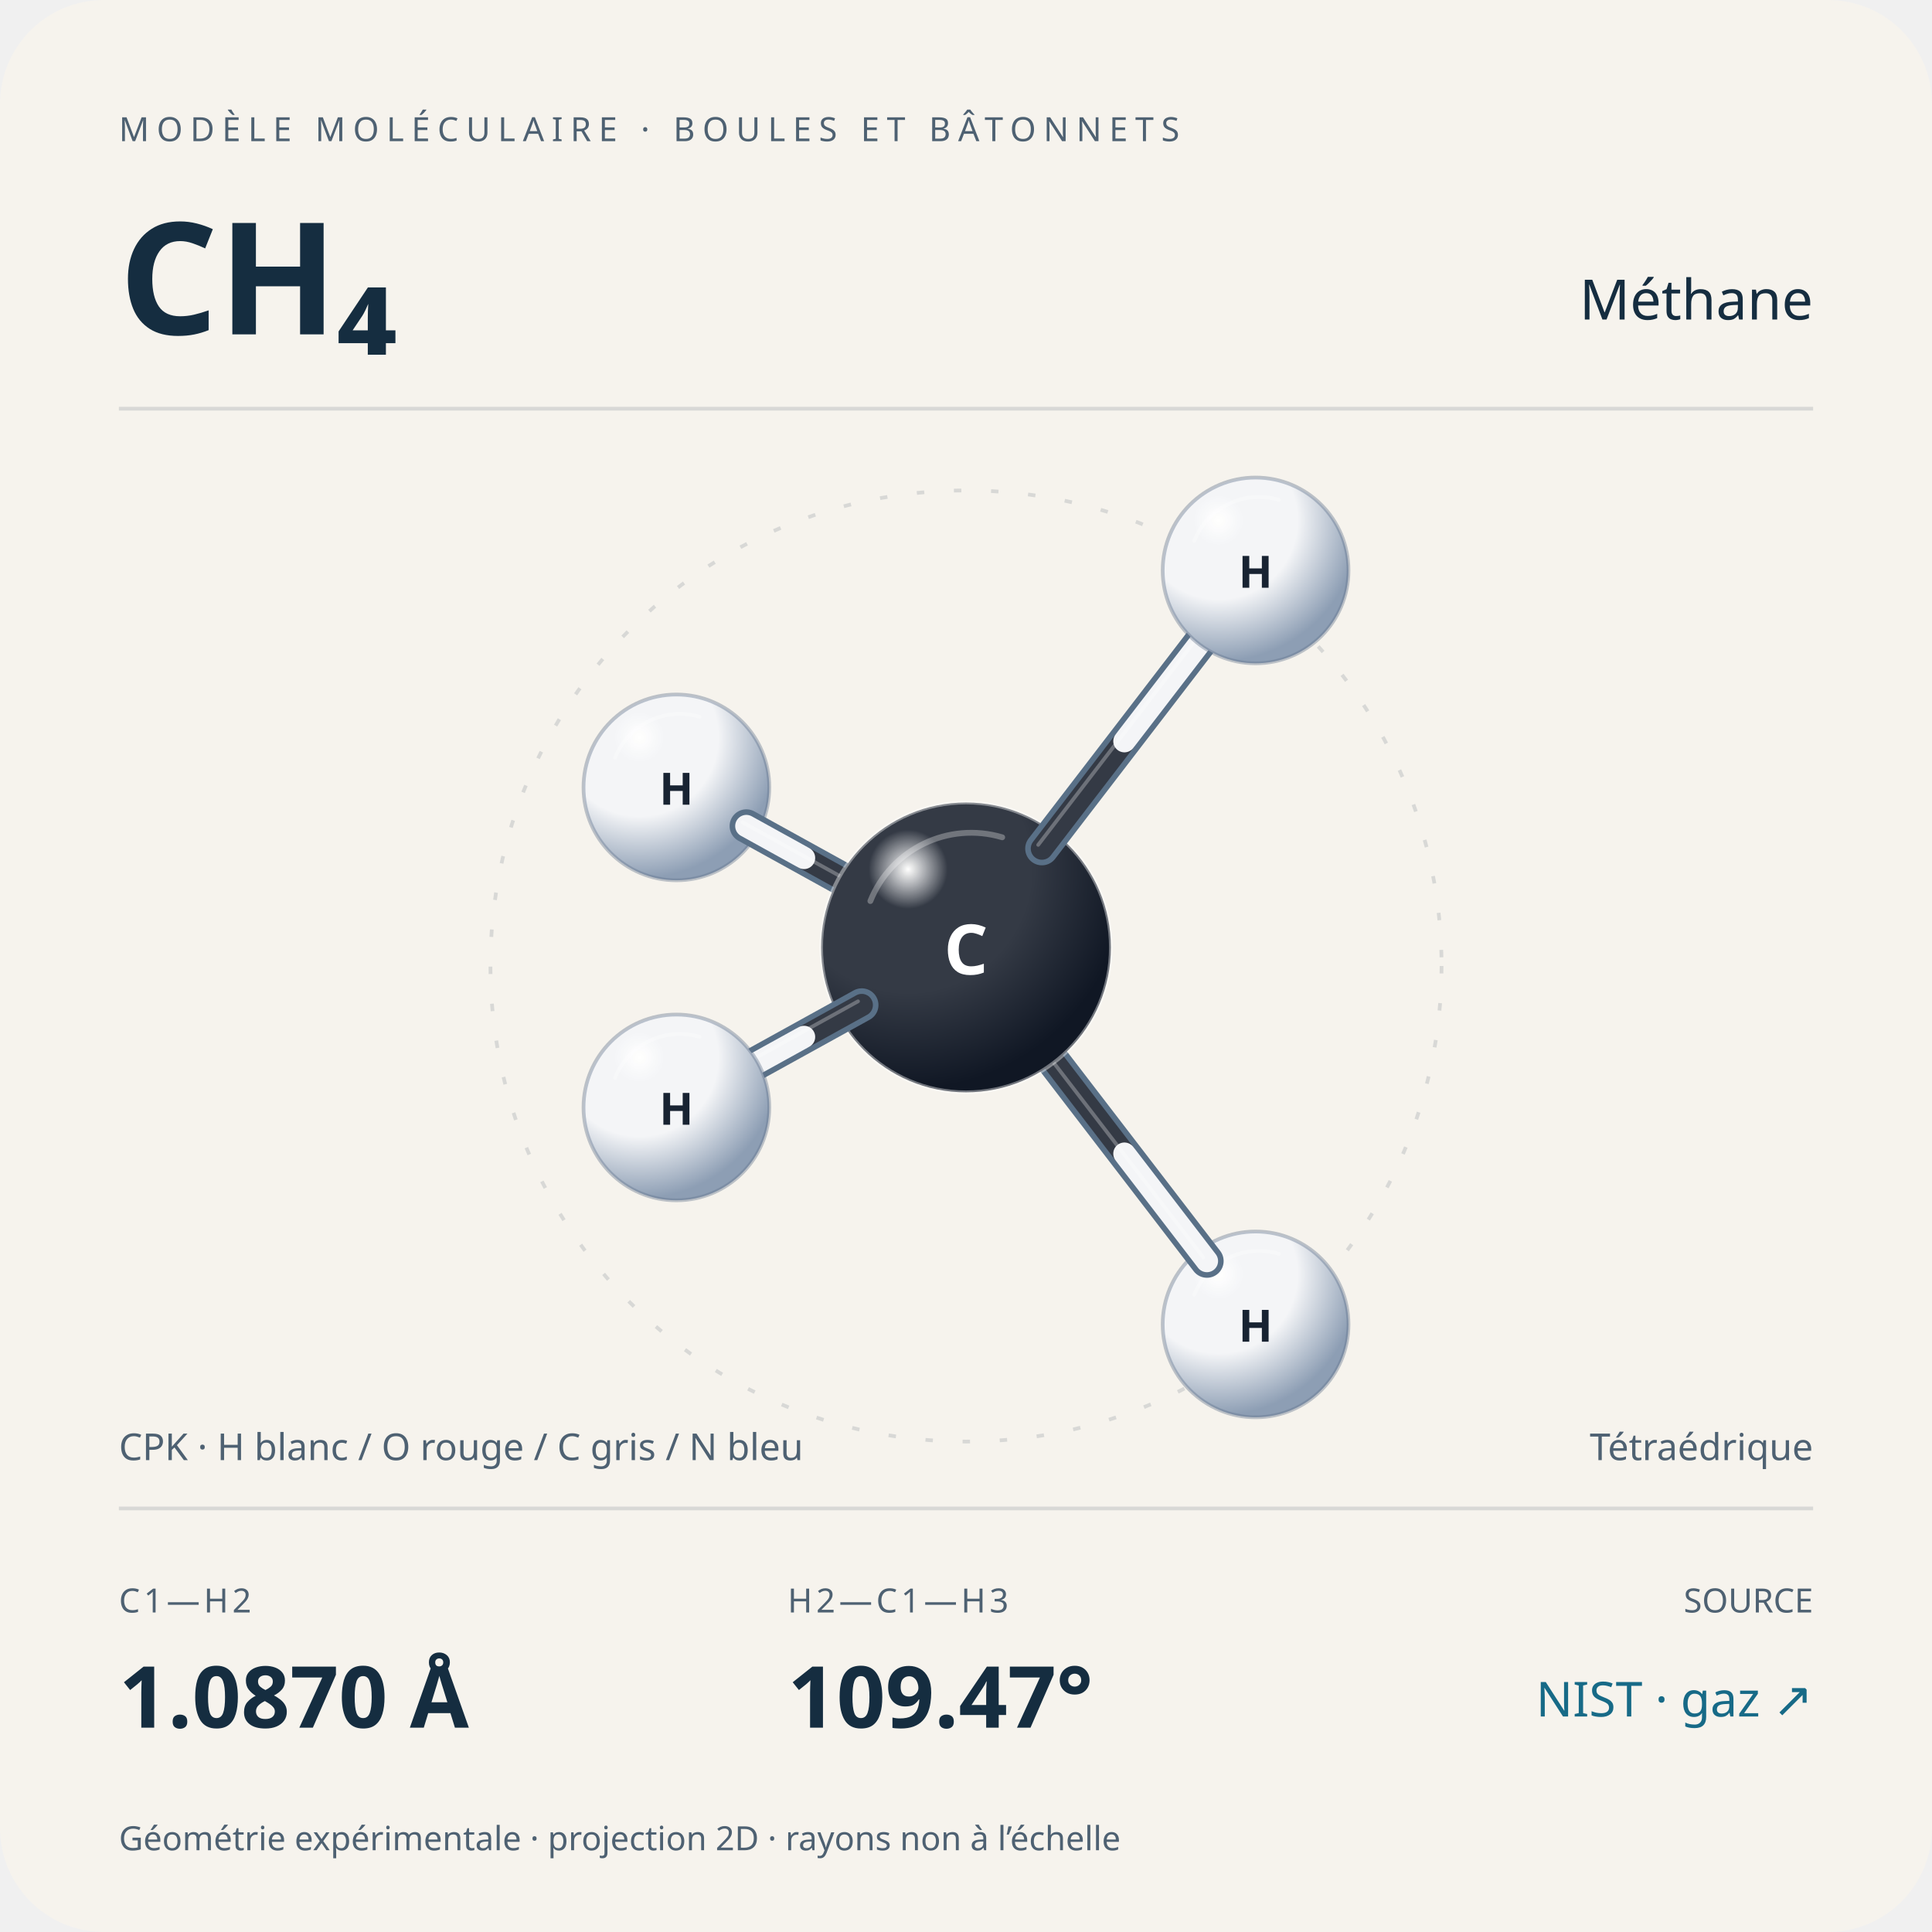
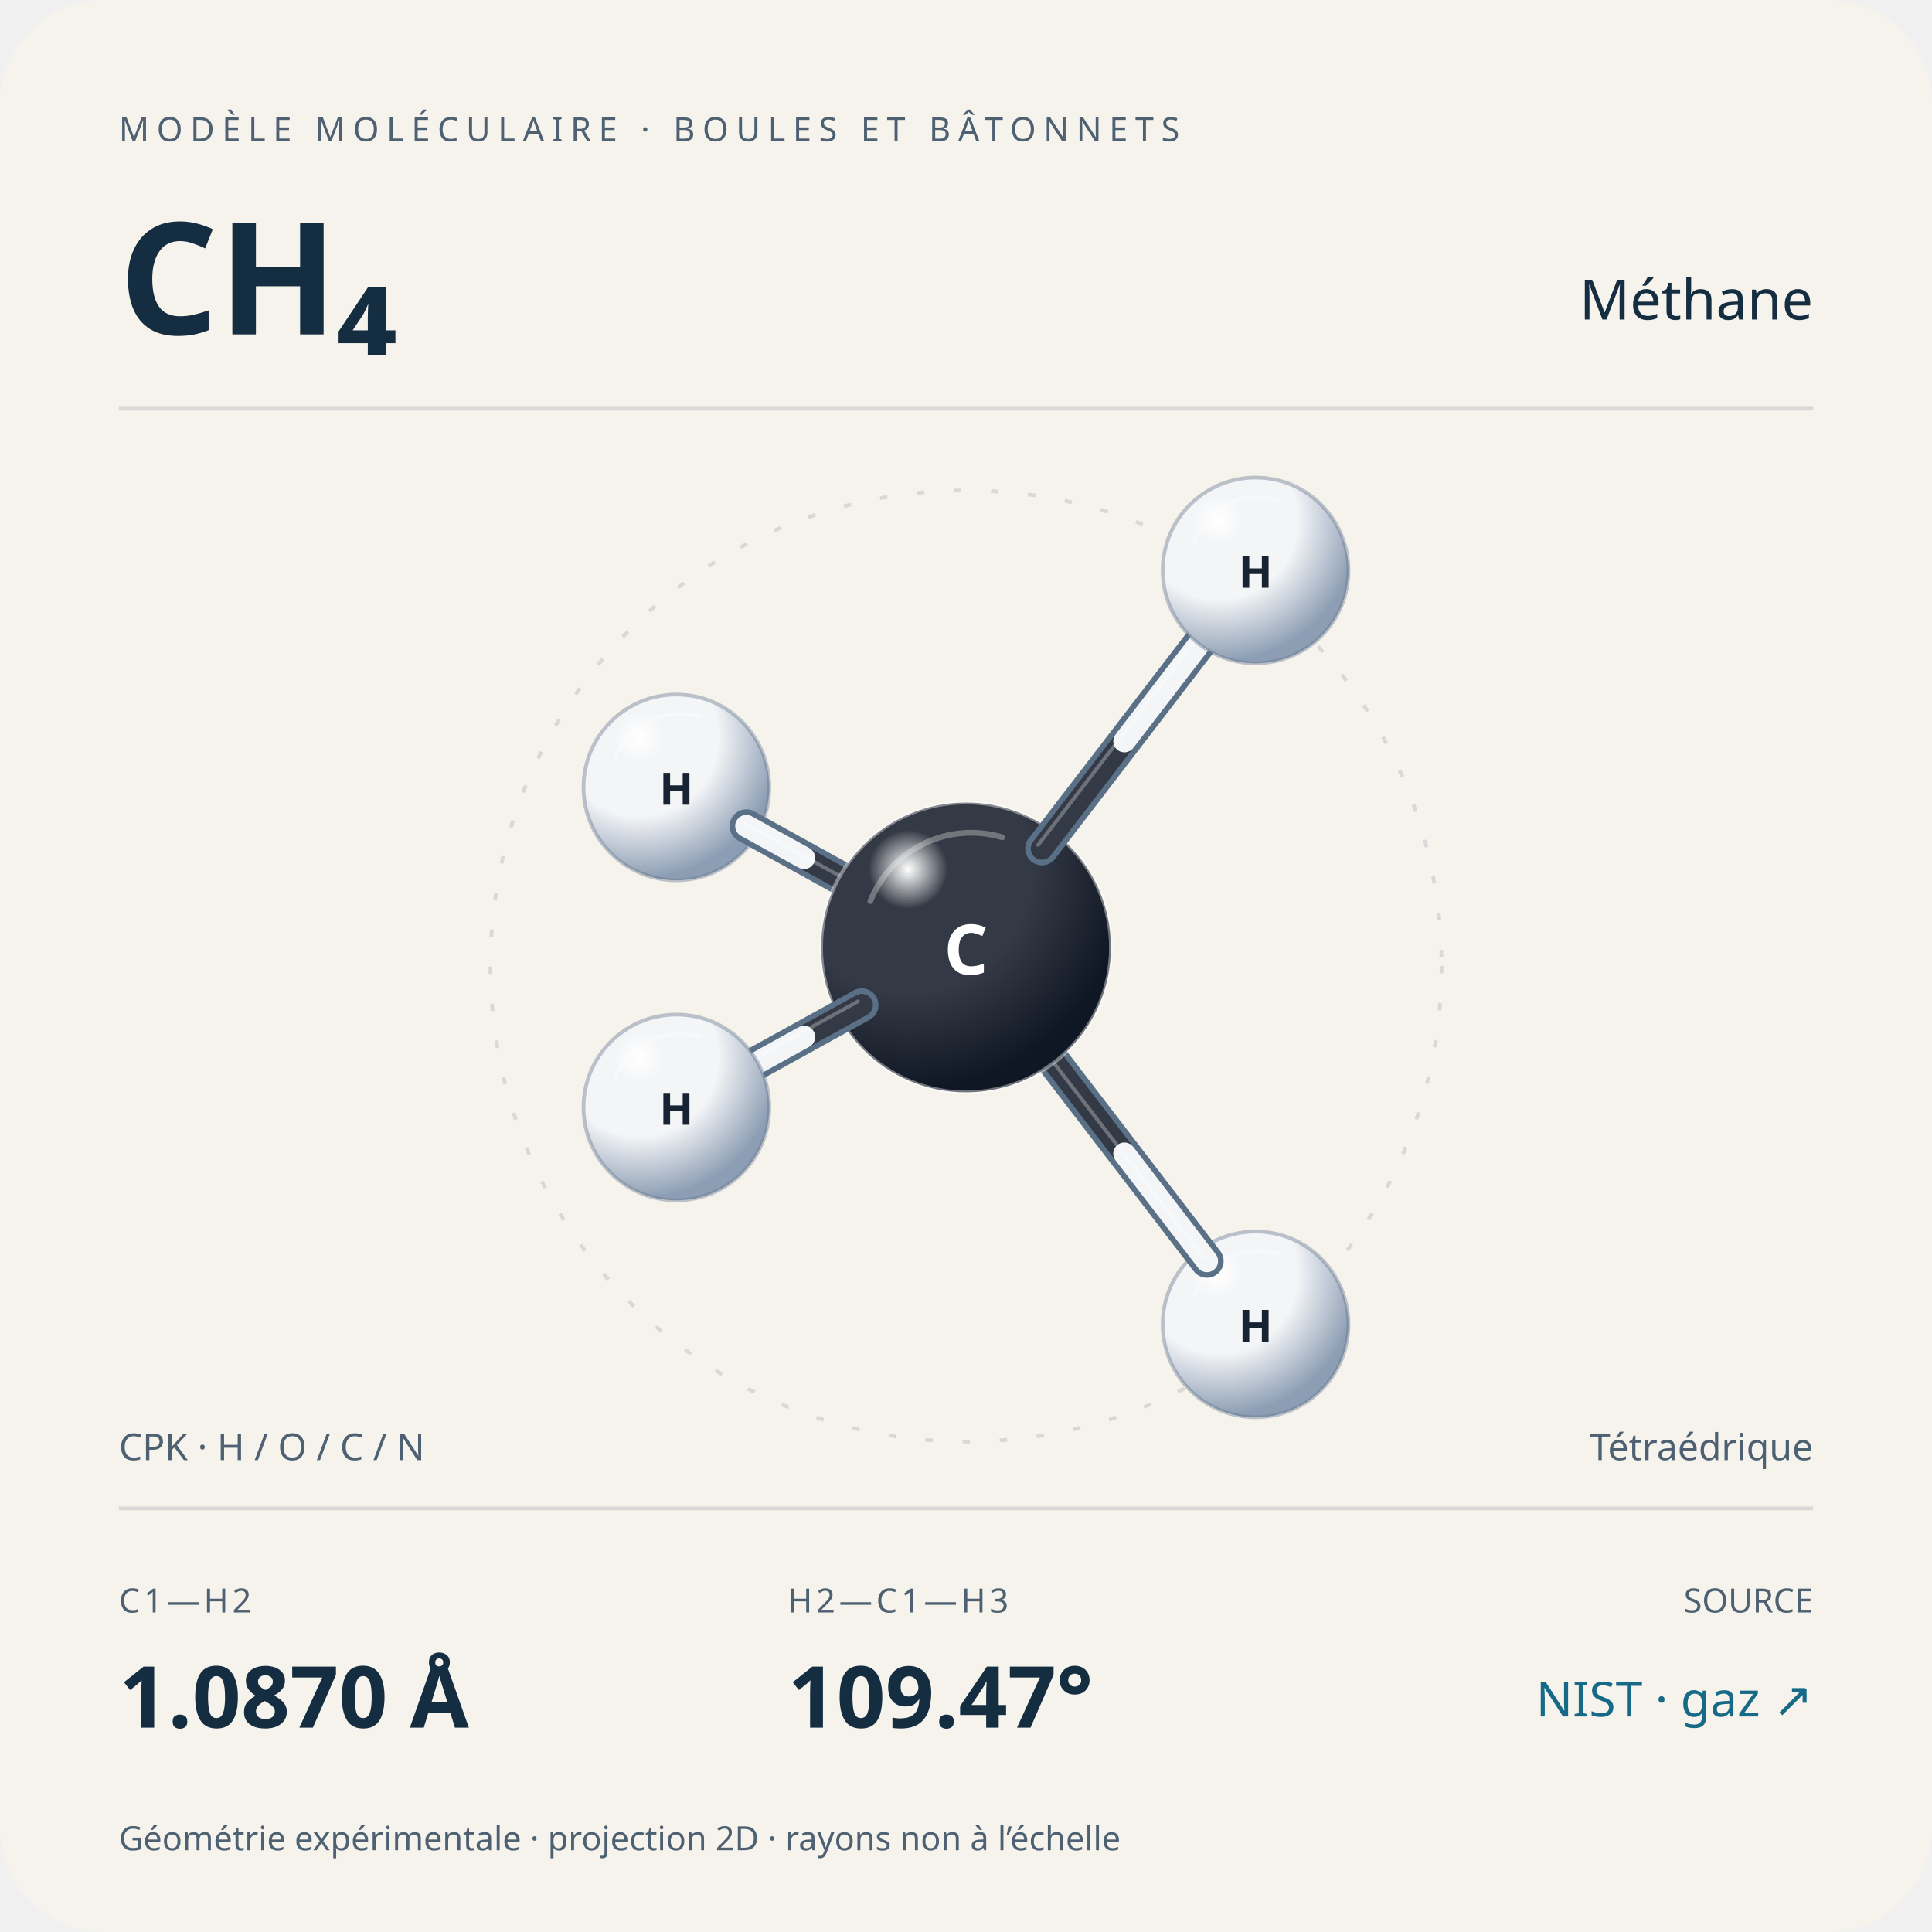
- <svg role="img" aria-label="Méthane" data-molecule-status="sourced-geometry" viewBox="0 0 520 520" style="width:100%;height:100%;display:block;color:#152d40;font-family:ui-sans-serif,system-ui,sans-serif">
+ <svg role="img" aria-label="Méthane" data-motion-active="false" data-molecule-status="sourced-geometry" viewBox="0 0 520 520" style="width:100%;height:100%;display:block;color:#152d40;font-family:ui-sans-serif,system-ui,sans-serif">
  <rect width="520" height="520" rx="28" fill="#f6f3ed" />
  <g fill="#152d40">
    <text x="32" y="38" font-size="9" letter-spacing="2" fill="#4e6172">MODÈLE MOLÉCULAIRE · BOULES ET BÂTONNETS</text>
    <text x="32" y="90" font-size="42" font-weight="700">CH₄</text>
    <text x="488" y="86" text-anchor="end" font-size="15">Méthane</text>
  </g>
  <g stroke="#4e6172" stroke-opacity=".18" fill="none">
    <path d="M32 110H488M32 406H488" />
    <circle cx="260" cy="260" r="128" stroke-dasharray="2 8" />
  </g>
  <g transform="translate(260 255)">
    <g data-science-layer="molecule" data-projection="orthographic">
      <g data-molecule-atom="H5" aria-label="H5 H">
        <g data-science-layer="atom-sphere" transform="translate(-77.94229 -43.06914)" opacity="1">
          <defs>
            <radialGradient id="sphere-R1d" cx="30%" cy="23%" r="76%">
              <stop stop-color="#ffffff" stop-opacity=".96" />
              <stop offset=".18" stop-color="#f4f5f7" />
              <stop offset=".56" stop-color="#f4f5f7" />
              <stop offset="1" stop-color="#8d9eb4" />
            </radialGradient>
          </defs>
          <circle r="25" fill="url(#sphere-R1d)" stroke="#62758d" stroke-opacity=".4" stroke-width="1" />
          <path d="M-16.5 -8 A18.75 18.75 0 0 1 6.25 -19" fill="none" stroke="#fff" stroke-opacity=".3" stroke-width="1" stroke-linecap="round" />
          <text text-anchor="middle" dominant-baseline="central" fill="#182332" font-size="12" font-weight="650" font-family="ui-sans-serif,system-ui,sans-serif">H</text>
        </g>
      </g>
      <g data-molecule-bond="C1-H5" data-bond-order="1">
        <g stroke-linecap="round">
          <path d="M-28.059 -15.505L-59.124 -32.671" stroke="#597087" stroke-width="9" />
          <path d="M-28.059 -15.505L-43.592 -24.088" stroke="#343a45" stroke-width="6" />
          <path d="M-43.592 -24.088L-59.124 -32.671" stroke="#f4f5f7" stroke-width="6" />
          <path d="M-29.059 -16.505L-60.124 -33.671" stroke="#fff" stroke-opacity=".28" stroke-width="1" />
        </g>
      </g>
      <g data-molecule-atom="H4" aria-label="H4 H">
        <g data-science-layer="atom-sphere" transform="translate(77.94229 101.4645)" opacity="1">
          <defs>
            <radialGradient id="sphere-R3d" cx="30%" cy="23%" r="76%">
              <stop stop-color="#ffffff" stop-opacity=".96" />
              <stop offset=".18" stop-color="#f4f5f7" />
              <stop offset=".56" stop-color="#f4f5f7" />
              <stop offset="1" stop-color="#8d9eb4" />
            </radialGradient>
          </defs>
          <circle r="25" fill="url(#sphere-R3d)" stroke="#62758d" stroke-opacity=".4" stroke-width="1" />
          <path d="M-16.5 -8 A18.75 18.75 0 0 1 6.25 -19" fill="none" stroke="#fff" stroke-opacity=".3" stroke-width="1" stroke-linecap="round" />
          <text text-anchor="middle" dominant-baseline="central" fill="#182332" font-size="12" font-weight="650" font-family="ui-sans-serif,system-ui,sans-serif">H</text>
        </g>
      </g>
      <g data-molecule-bond="C1-H4" data-bond-order="1">
        <g stroke-linecap="round">
          <path d="M20.432 26.598L64.845 84.414" stroke="#597087" stroke-width="9" />
          <path d="M20.432 26.598L42.638 55.506" stroke="#343a45" stroke-width="6" />
          <path d="M42.638 55.506L64.845 84.414" stroke="#f4f5f7" stroke-width="6" />
          <path d="M19.432 25.598L63.845 83.414" stroke="#fff" stroke-opacity=".28" stroke-width="1" />
        </g>
      </g>
      <g data-molecule-atom="C1" aria-label="C1 C">
        <g data-science-layer="atom-sphere" transform="translate(0 0)" opacity="1">
          <defs>
            <radialGradient id="sphere-R5d" cx="30%" cy="23%" r="76%">
              <stop stop-color="#ffffff" stop-opacity=".96" />
              <stop offset=".18" stop-color="#343a45" />
              <stop offset=".56" stop-color="#343a45" />
              <stop offset="1" stop-color="#101724" />
            </radialGradient>
          </defs>
          <circle r="39" fill="url(#sphere-R5d)" stroke="#ffffff" stroke-opacity=".4" stroke-width="1" />
          <path d="M-25.74 -12.48 A29.25 29.25 0 0 1 9.75 -29.64" fill="none" stroke="#fff" stroke-opacity=".3" stroke-width="1.56" stroke-linecap="round" />
          <text text-anchor="middle" dominant-baseline="central" fill="#ffffff" font-size="18.72" font-weight="650" font-family="ui-sans-serif,system-ui,sans-serif">C</text>
        </g>
      </g>
      <g data-molecule-bond="C1-H2" data-bond-order="1">
        <g stroke-linecap="round">
          <path d="M20.432 -26.598L64.845 -84.414" stroke="#597087" stroke-width="9" />
          <path d="M20.432 -26.598L42.638 -55.506" stroke="#343a45" stroke-width="6" />
          <path d="M42.638 -55.506L64.845 -84.414" stroke="#f4f5f7" stroke-width="6" />
          <path d="M19.432 -27.598L63.845 -85.414" stroke="#fff" stroke-opacity=".28" stroke-width="1" />
        </g>
      </g>
      <g data-molecule-atom="H2" aria-label="H2 H">
        <g data-science-layer="atom-sphere" transform="translate(77.94229 -101.4645)" opacity="1">
          <defs>
            <radialGradient id="sphere-R7d" cx="30%" cy="23%" r="76%">
              <stop stop-color="#ffffff" stop-opacity=".96" />
              <stop offset=".18" stop-color="#f4f5f7" />
              <stop offset=".56" stop-color="#f4f5f7" />
              <stop offset="1" stop-color="#8d9eb4" />
            </radialGradient>
          </defs>
          <circle r="25" fill="url(#sphere-R7d)" stroke="#62758d" stroke-opacity=".4" stroke-width="1" />
          <path d="M-16.5 -8 A18.75 18.75 0 0 1 6.25 -19" fill="none" stroke="#fff" stroke-opacity=".3" stroke-width="1" stroke-linecap="round" />
          <text text-anchor="middle" dominant-baseline="central" fill="#182332" font-size="12" font-weight="650" font-family="ui-sans-serif,system-ui,sans-serif">H</text>
        </g>
      </g>
      <g data-molecule-bond="C1-H3" data-bond-order="1">
        <g stroke-linecap="round">
          <path d="M-28.059 15.505L-59.124 32.671" stroke="#597087" stroke-width="9" />
          <path d="M-28.059 15.505L-43.592 24.088" stroke="#343a45" stroke-width="6" />
          <path d="M-43.592 24.088L-59.124 32.671" stroke="#f4f5f7" stroke-width="6" />
          <path d="M-29.059 14.505L-60.124 31.671" stroke="#fff" stroke-opacity=".28" stroke-width="1" />
        </g>
      </g>
      <g data-molecule-atom="H3" aria-label="H3 H">
        <g data-science-layer="atom-sphere" transform="translate(-77.94229 43.06914)" opacity="1">
          <defs>
            <radialGradient id="sphere-R9d" cx="30%" cy="23%" r="76%">
              <stop stop-color="#ffffff" stop-opacity=".96" />
              <stop offset=".18" stop-color="#f4f5f7" />
              <stop offset=".56" stop-color="#f4f5f7" />
              <stop offset="1" stop-color="#8d9eb4" />
            </radialGradient>
          </defs>
          <circle r="25" fill="url(#sphere-R9d)" stroke="#62758d" stroke-opacity=".4" stroke-width="1" />
          <path d="M-16.5 -8 A18.75 18.75 0 0 1 6.25 -19" fill="none" stroke="#fff" stroke-opacity=".3" stroke-width="1" stroke-linecap="round" />
          <text text-anchor="middle" dominant-baseline="central" fill="#182332" font-size="12" font-weight="650" font-family="ui-sans-serif,system-ui,sans-serif">H</text>
        </g>
      </g>
    </g>
  </g>
  <g fill="#4e6172" font-size="10">
-     <text x="32" y="393">CPK · H blanc / O rouge / C gris / N bleu</text>
+     <text x="32" y="393">CPK · H / O / C / N</text>
    <text x="488" y="393" text-anchor="end">Tétraédrique</text>
  </g>
  <g fill="#152d40">
    <text x="32" y="434" font-size="9" letter-spacing="1" fill="#4e6172">C1—H2</text>
    <text x="32" y="465" font-size="23" font-weight="600">1.0870 Å</text>
    <text x="212" y="434" font-size="9" letter-spacing="1" fill="#4e6172">H2—C1—H3</text>
    <text x="212" y="465" font-size="23" font-weight="600">109.47°</text>
    <text x="488" y="434" text-anchor="end" font-size="9" fill="#4e6172">SOURCE</text>
    <a href="https://cccbdb.nist.gov/exp2x.asp?casno=74828&amp;charge=0" target="_blank" rel="noreferrer">
      <text x="488" y="462" text-anchor="end" fill="#176a87" font-size="13">NIST · gaz ↗</text>
    </a>
  </g>
  <text x="32" y="498" fill="#4e6172" font-size="9">Géométrie expérimentale · projection 2D · rayons non à l’échelle</text>
</svg>
